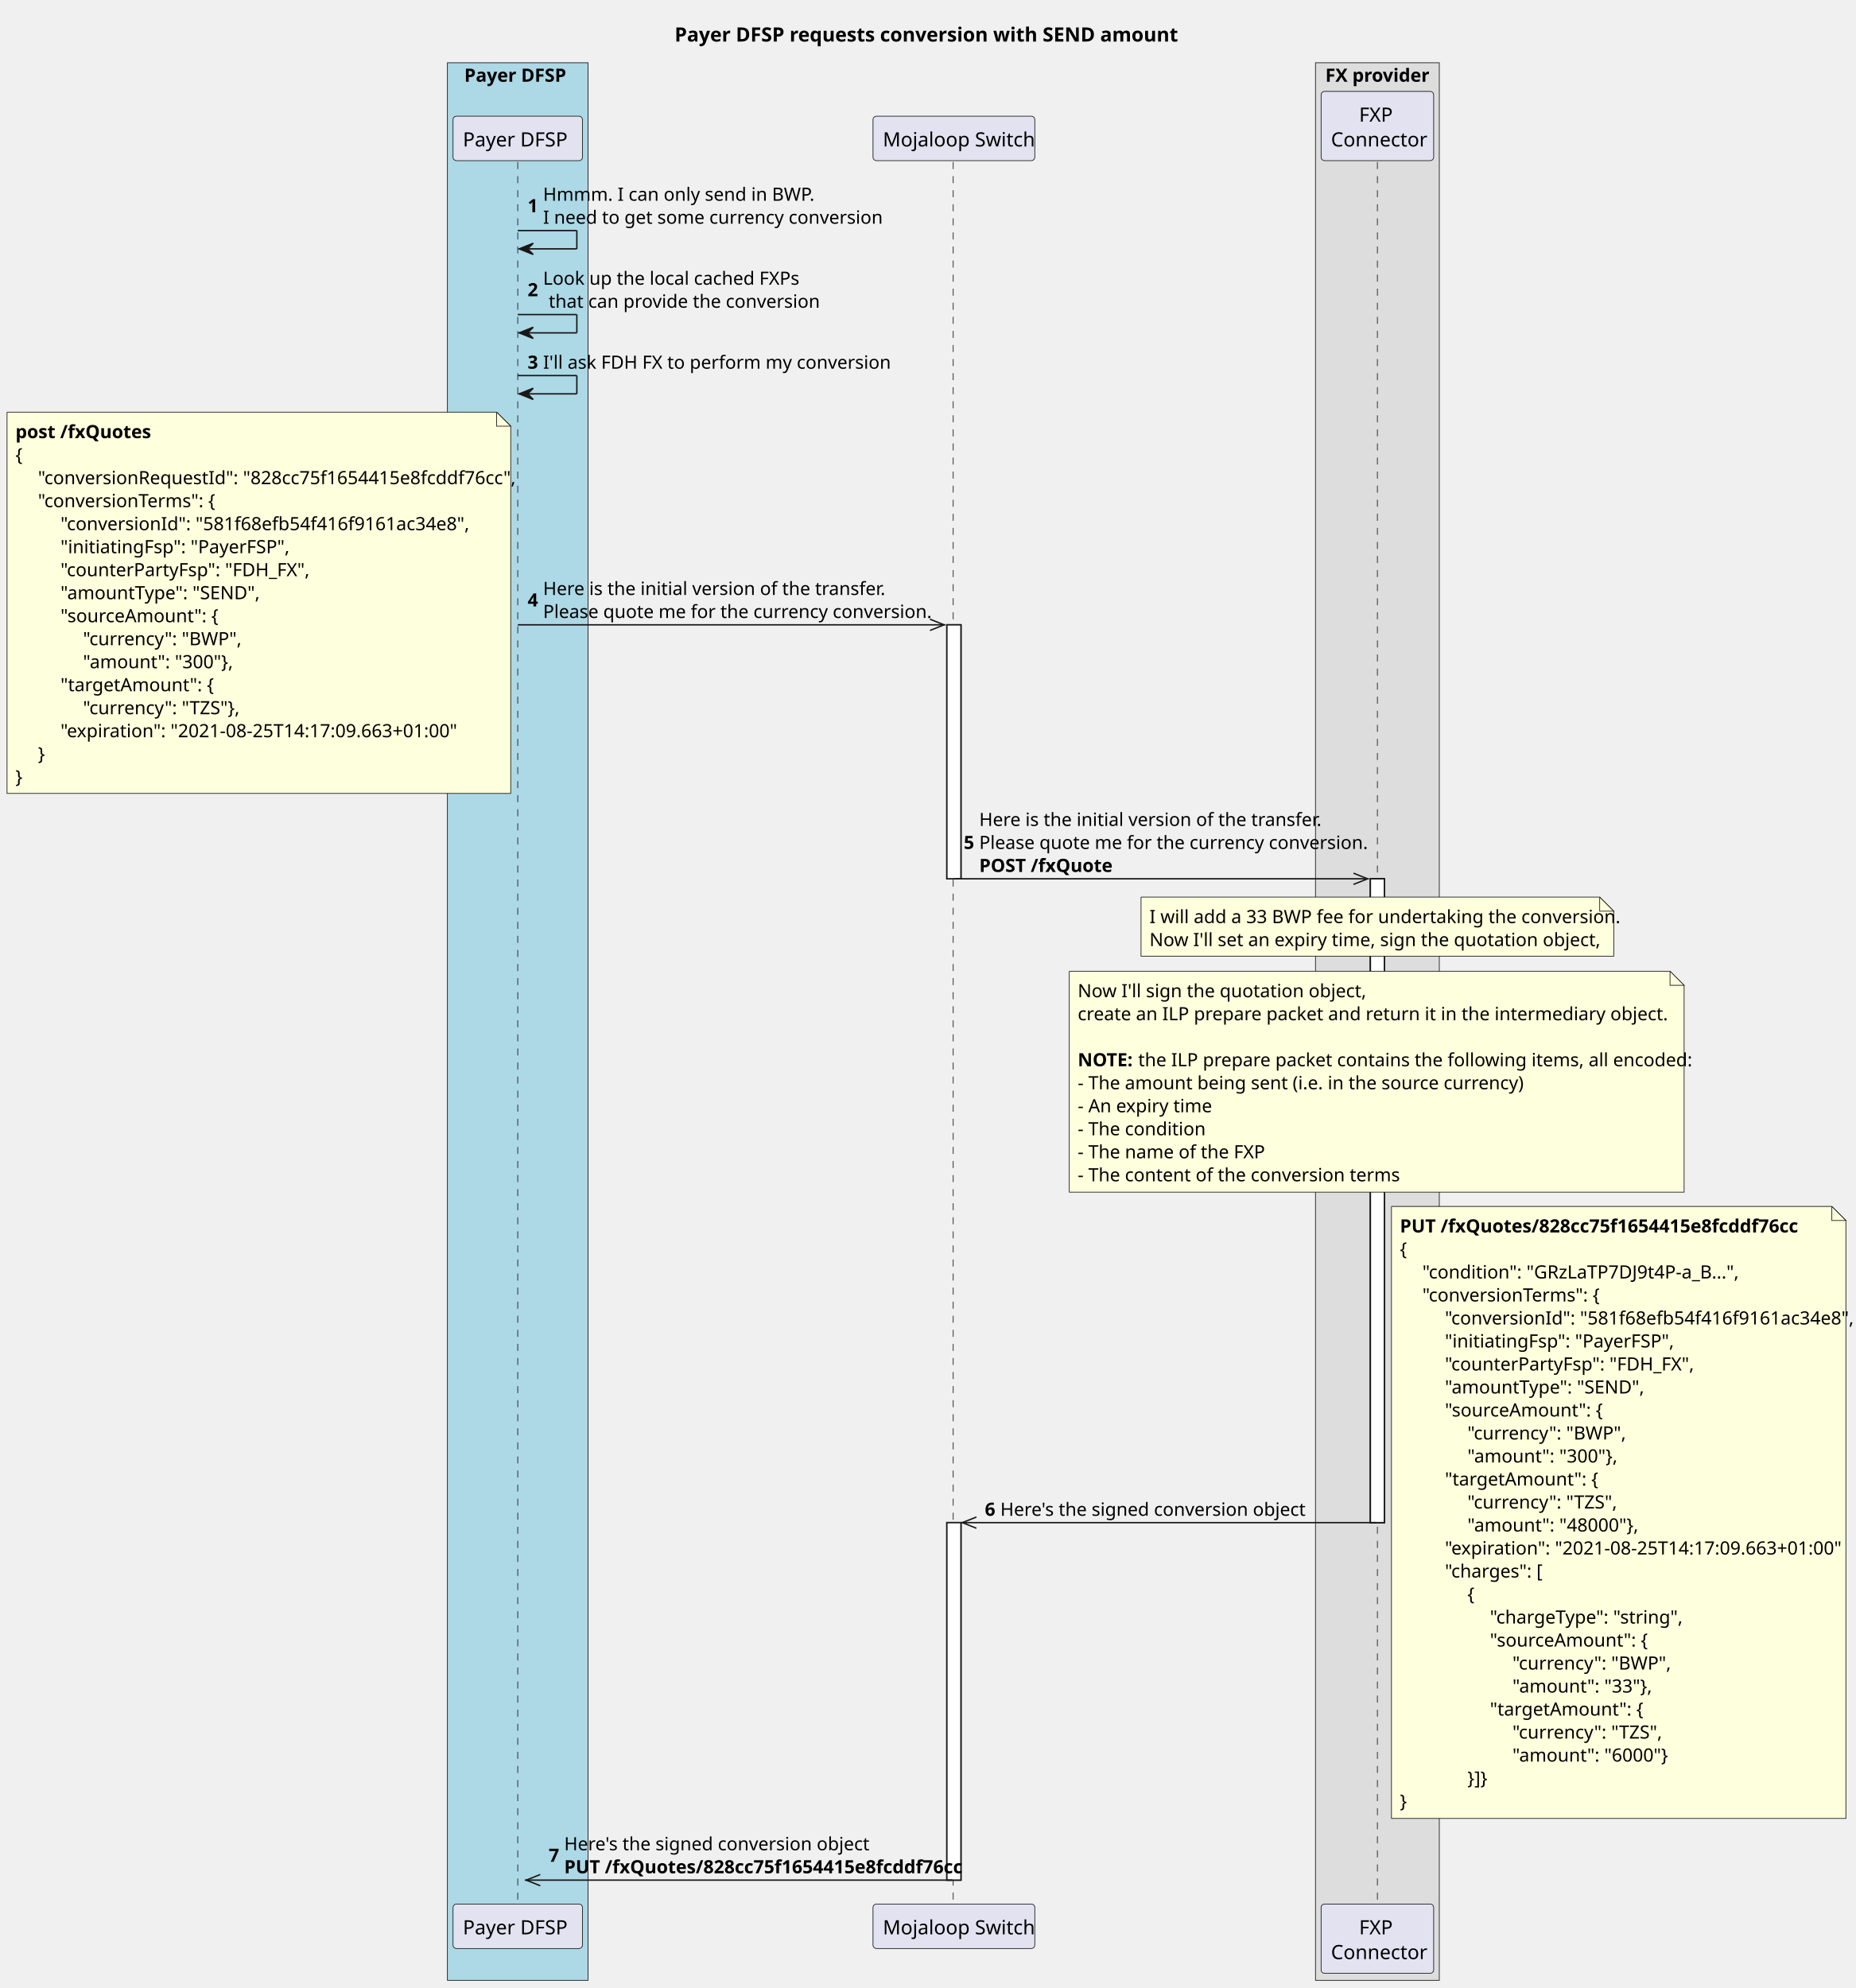
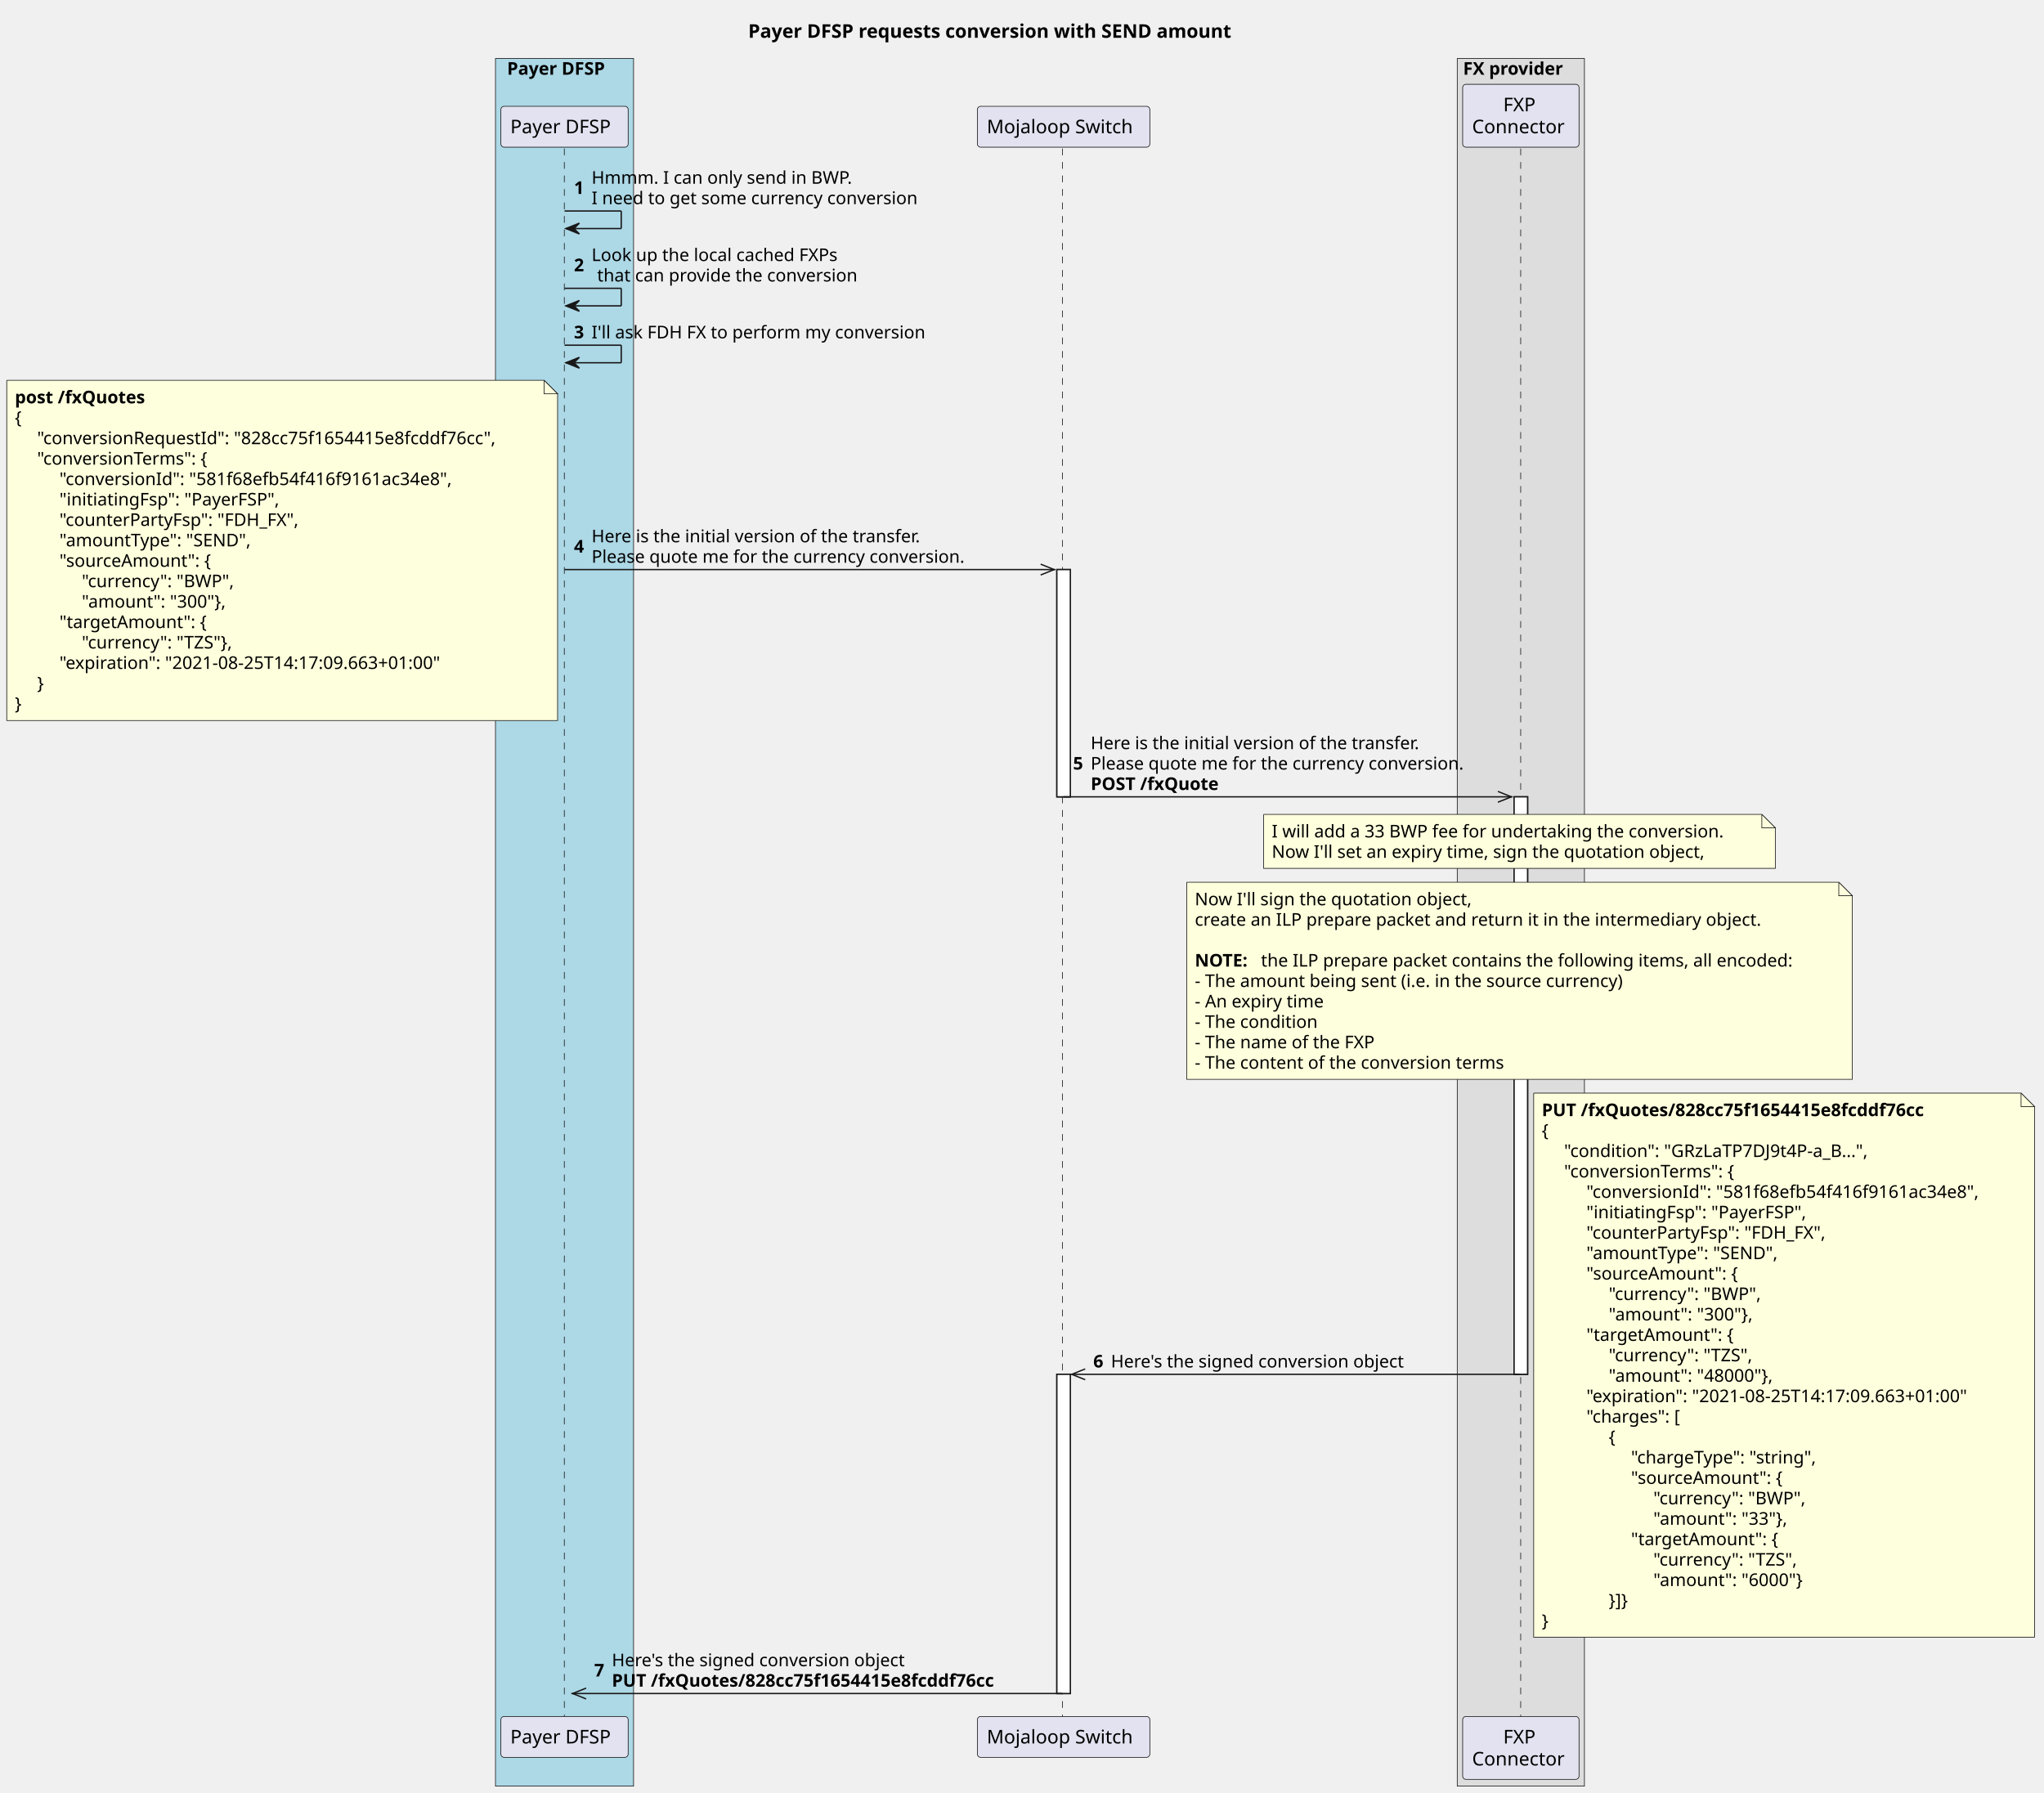
- <svg xmlns="http://www.w3.org/2000/svg" contentStyleType="text/css" height="1413px" preserveAspectRatio="none" style="width:1319px;height:1413px;background:#FFFFFF;" version="1.1" viewBox="0 0 1319 1413" width="1319px" zoomAndPan="magnify">
+ <svg xmlns="http://www.w3.org/2000/svg" contentStyleType="text/css" height="1328px" preserveAspectRatio="none" style="width:1514px;height:1328px;background:#FFFFFF;" version="1.1" viewBox="0 0 1514 1328" width="1514px" zoomAndPan="magnify">
  <defs />
  <g>
-     <text fill="#000000" font-family="sans-serif" font-size="14" font-weight="bold" lengthAdjust="spacing" textLength="362" x="479.5" y="29.533">Payer DFSP requests conversion with SEND amount</text>
-     <rect fill="#ADD8E6" height="1362.938" style="stroke:#181818;stroke-width:0.5;" width="100" x="318" y="44.609" />
-     <text fill="#000000" font-family="sans-serif" font-size="13" font-weight="bold" lengthAdjust="spacing" textLength="76" x="330" y="58.105">Payer DFSP</text>
-     <rect fill="#DDDDDD" height="1362.938" style="stroke:#181818;stroke-width:0.5;" width="88" x="935" y="44.609" />
-     <text fill="#000000" font-family="sans-serif" font-size="13" font-weight="bold" lengthAdjust="spacing" textLength="74" x="942" y="58.105">FX provider</text>
-     <rect fill="#FFFFFF" height="180.516" style="stroke:#181818;stroke-width:1.0;" width="10" x="673" y="444.102" />
-     <rect fill="#FFFFFF" height="254.098" style="stroke:#181818;stroke-width:1.0;" width="10" x="673" y="1082.23" />
-     <rect fill="#FFFFFF" height="457.613" style="stroke:#181818;stroke-width:1.0;" width="10" x="974" y="624.617" />
-     <line style="stroke:#181818;stroke-width:0.5;stroke-dasharray:5.0,5.0;" x1="368" x2="368" y1="115.18" y2="1354.328" />
-     <line style="stroke:#181818;stroke-width:0.5;stroke-dasharray:5.0,5.0;" x1="677.5" x2="677.5" y1="115.18" y2="1354.328" />
-     <line style="stroke:#181818;stroke-width:0.5;stroke-dasharray:5.0,5.0;" x1="979" x2="979" y1="115.18" y2="1354.328" />
-     <rect fill="#E2E2F0" height="31.609" rx="2.5" ry="2.5" style="stroke:#181818;stroke-width:0.5;" width="92" x="322" y="82.57" />
-     <text fill="#000000" font-family="sans-serif" font-size="14" lengthAdjust="spacing" textLength="78" x="329" y="104.103">Payer DFSP</text>
-     <rect fill="#E2E2F0" height="31.609" rx="2.5" ry="2.5" style="stroke:#181818;stroke-width:0.5;" width="92" x="322" y="1353.328" />
-     <text fill="#000000" font-family="sans-serif" font-size="14" lengthAdjust="spacing" textLength="78" x="329" y="1374.861">Payer DFSP</text>
-     <rect fill="#E2E2F0" height="31.609" rx="2.5" ry="2.5" style="stroke:#181818;stroke-width:0.5;" width="115" x="620.5" y="82.57" />
-     <text fill="#000000" font-family="sans-serif" font-size="14" lengthAdjust="spacing" textLength="101" x="627.5" y="104.103">Mojaloop Switch</text>
-     <rect fill="#E2E2F0" height="31.609" rx="2.5" ry="2.5" style="stroke:#181818;stroke-width:0.5;" width="115" x="620.5" y="1353.328" />
-     <text fill="#000000" font-family="sans-serif" font-size="14" lengthAdjust="spacing" textLength="101" x="627.5" y="1374.861">Mojaloop Switch</text>
-     <rect fill="#E2E2F0" height="49.219" rx="2.5" ry="2.5" style="stroke:#181818;stroke-width:0.5;" width="80" x="939" y="64.961" />
-     <text fill="#000000" font-family="sans-serif" font-size="14" lengthAdjust="spacing" textLength="26" x="966" y="86.494">FXP</text>
-     <text fill="#000000" font-family="sans-serif" font-size="14" lengthAdjust="spacing" textLength="66" x="946" y="104.103">Connector</text>
-     <rect fill="#E2E2F0" height="49.219" rx="2.5" ry="2.5" style="stroke:#181818;stroke-width:0.5;" width="80" x="939" y="1353.328" />
-     <text fill="#000000" font-family="sans-serif" font-size="14" lengthAdjust="spacing" textLength="26" x="966" y="1374.861">FXP</text>
-     <text fill="#000000" font-family="sans-serif" font-size="14" lengthAdjust="spacing" textLength="66" x="946" y="1392.471">Connector</text>
-     <rect fill="#FFFFFF" height="180.516" style="stroke:#181818;stroke-width:1.0;" width="10" x="673" y="444.102" />
-     <rect fill="#FFFFFF" height="254.098" style="stroke:#181818;stroke-width:1.0;" width="10" x="673" y="1082.23" />
-     <rect fill="#FFFFFF" height="457.613" style="stroke:#181818;stroke-width:1.0;" width="10" x="974" y="624.617" />
-     <line style="stroke:#181818;stroke-width:1.0;" x1="368" x2="410" y1="163.883" y2="163.883" />
-     <line style="stroke:#181818;stroke-width:1.0;" x1="410" x2="410" y1="163.883" y2="176.883" />
-     <line style="stroke:#181818;stroke-width:1.0;" x1="369" x2="410" y1="176.883" y2="176.883" />
-     <polygon fill="#181818" points="379,172.883,369,176.883,379,180.883,375,176.883" style="stroke:#181818;stroke-width:1.0;" />
-     <text fill="#000000" font-family="sans-serif" font-size="13" font-weight="bold" lengthAdjust="spacing" textLength="7" x="375" y="150.851">1</text>
-     <text fill="#000000" font-family="sans-serif" font-size="13" lengthAdjust="spacing" textLength="191" x="386" y="142.675">Hmmm. I can only send in BWP.</text>
-     <text fill="#000000" font-family="sans-serif" font-size="13" lengthAdjust="spacing" textLength="227" x="386" y="159.026">I need to get some currency conversion</text>
-     <line style="stroke:#181818;stroke-width:1.0;" x1="368" x2="410" y1="223.586" y2="223.586" />
-     <line style="stroke:#181818;stroke-width:1.0;" x1="410" x2="410" y1="223.586" y2="236.586" />
-     <line style="stroke:#181818;stroke-width:1.0;" x1="369" x2="410" y1="236.586" y2="236.586" />
-     <polygon fill="#181818" points="379,232.586,369,236.586,379,240.586,375,236.586" style="stroke:#181818;stroke-width:1.0;" />
-     <text fill="#000000" font-family="sans-serif" font-size="13" font-weight="bold" lengthAdjust="spacing" textLength="7" x="375" y="210.554">2</text>
-     <text fill="#000000" font-family="sans-serif" font-size="13" lengthAdjust="spacing" textLength="180" x="386" y="202.378">Look up the local cached FXPs</text>
-     <text fill="#000000" font-family="sans-serif" font-size="13" lengthAdjust="spacing" textLength="178" x="390" y="218.73">that can provide the conversion</text>
-     <line style="stroke:#181818;stroke-width:1.0;" x1="368" x2="410" y1="266.938" y2="266.938" />
-     <line style="stroke:#181818;stroke-width:1.0;" x1="410" x2="410" y1="266.938" y2="279.938" />
-     <line style="stroke:#181818;stroke-width:1.0;" x1="369" x2="410" y1="279.938" y2="279.938" />
-     <polygon fill="#181818" points="379,275.938,369,279.938,379,283.938,375,279.938" style="stroke:#181818;stroke-width:1.0;" />
-     <text fill="#000000" font-family="sans-serif" font-size="13" font-weight="bold" lengthAdjust="spacing" textLength="7" x="375" y="262.081">3</text>
-     <text fill="#000000" font-family="sans-serif" font-size="13" lengthAdjust="spacing" textLength="234" x="386" y="262.081">I'll ask FDH FX to perform my conversion</text>
-     <line style="stroke:#181818;stroke-width:1.0;" x1="671" x2="661" y1="444.102" y2="440.102" />
-     <line style="stroke:#181818;stroke-width:1.0;" x1="671" x2="661" y1="444.102" y2="448.102" />
-     <line style="stroke:#181818;stroke-width:1.0;" x1="368" x2="672" y1="444.102" y2="444.102" />
-     <text fill="#000000" font-family="sans-serif" font-size="13" font-weight="bold" lengthAdjust="spacing" textLength="7" x="375" y="431.069">4</text>
-     <text fill="#000000" font-family="sans-serif" font-size="13" lengthAdjust="spacing" textLength="228" x="386" y="422.894">Here is the initial version of the transfer.</text>
-     <text fill="#000000" font-family="sans-serif" font-size="13" lengthAdjust="spacing" textLength="261" x="386" y="439.245">Please quote me for the currency conversion.</text>
-     <path d="M5,292.938 L5,563.938 L363,563.938 L363,302.938 L353,292.938 L5,292.938 " fill="#FEFFDD" style="stroke:#181818;stroke-width:0.5;" />
-     <path d="M353,292.938 L353,302.938 L363,302.938 L353,292.938 " fill="#FEFFDD" style="stroke:#181818;stroke-width:0.5;" />
-     <text fill="#000000" font-family="sans-serif" font-size="13" font-weight="bold" lengthAdjust="spacing" textLength="90" x="11" y="311.433">post /fxQuotes</text>
-     <text fill="#000000" font-family="sans-serif" font-size="13" lengthAdjust="spacing" textLength="4" x="11" y="327.784">{</text>
-     <text fill="#000000" font-family="sans-serif" font-size="13" lengthAdjust="spacing" textLength="321" x="27" y="344.136">"conversionRequestId": "828cc75f1654415e8fcddf76cc",</text>
-     <text fill="#000000" font-family="sans-serif" font-size="13" lengthAdjust="spacing" textLength="119" x="27" y="360.487">"conversionTerms": {</text>
-     <text fill="#000000" font-family="sans-serif" font-size="13" lengthAdjust="spacing" textLength="269" x="43" y="376.839">"conversionId": "581f68efb54f416f9161ac34e8",</text>
-     <text fill="#000000" font-family="sans-serif" font-size="13" lengthAdjust="spacing" textLength="162" x="43" y="393.19">"initiatingFsp": "PayerFSP",</text>
-     <text fill="#000000" font-family="sans-serif" font-size="13" lengthAdjust="spacing" textLength="176" x="43" y="409.542">"counterPartyFsp": "FDH_FX",</text>
-     <text fill="#000000" font-family="sans-serif" font-size="13" lengthAdjust="spacing" textLength="139" x="43" y="425.894">"amountType": "SEND",</text>
-     <text fill="#000000" font-family="sans-serif" font-size="13" lengthAdjust="spacing" textLength="106" x="43" y="442.245">"sourceAmount": {</text>
-     <text fill="#000000" font-family="sans-serif" font-size="13" lengthAdjust="spacing" textLength="113" x="59" y="458.597">"currency": "BWP",</text>
-     <text fill="#000000" font-family="sans-serif" font-size="13" lengthAdjust="spacing" textLength="100" x="59" y="474.948">"amount": "300"},</text>
-     <text fill="#000000" font-family="sans-serif" font-size="13" lengthAdjust="spacing" textLength="100" x="43" y="491.3">"targetAmount": {</text>
-     <text fill="#000000" font-family="sans-serif" font-size="13" lengthAdjust="spacing" textLength="109" x="59" y="507.651">"currency": "TZS"},</text>
-     <text fill="#000000" font-family="sans-serif" font-size="13" lengthAdjust="spacing" textLength="270" x="43" y="524.003">"expiration": "2021-08-25T14:17:09.663+01:00"</text>
-     <text fill="#000000" font-family="sans-serif" font-size="13" lengthAdjust="spacing" textLength="4" x="27" y="540.355">}</text>
-     <text fill="#000000" font-family="sans-serif" font-size="13" lengthAdjust="spacing" textLength="4" x="11" y="556.706">}</text>
-     <line style="stroke:#181818;stroke-width:1.0;" x1="972" x2="962" y1="624.617" y2="620.617" />
-     <line style="stroke:#181818;stroke-width:1.0;" x1="972" x2="962" y1="624.617" y2="628.617" />
-     <line style="stroke:#181818;stroke-width:1.0;" x1="678" x2="973" y1="624.617" y2="624.617" />
-     <text fill="#000000" font-family="sans-serif" font-size="13" font-weight="bold" lengthAdjust="spacing" textLength="7" x="685" y="603.409">5</text>
-     <text fill="#000000" font-family="sans-serif" font-size="13" lengthAdjust="spacing" textLength="228" x="696" y="587.058">Here is the initial version of the transfer.</text>
-     <text fill="#000000" font-family="sans-serif" font-size="13" lengthAdjust="spacing" textLength="261" x="696" y="603.409">Please quote me for the currency conversion.</text>
-     <text fill="#000000" font-family="sans-serif" font-size="13" font-weight="bold" lengthAdjust="spacing" textLength="94" x="696" y="619.761">POST /fxQuote</text>
-     <path d="M811,637.617 L811,679.617 L1147,679.617 L1147,647.617 L1137,637.617 L811,637.617 " fill="#FEFFDD" style="stroke:#181818;stroke-width:0.5;" />
-     <path d="M1137,637.617 L1137,647.617 L1147,647.617 L1137,637.617 " fill="#FEFFDD" style="stroke:#181818;stroke-width:0.5;" />
-     <text fill="#000000" font-family="sans-serif" font-size="13" lengthAdjust="spacing" textLength="315" x="817" y="656.112">I will add a 33 BWP fee for undertaking the conversion.</text>
-     <text fill="#000000" font-family="sans-serif" font-size="13" lengthAdjust="spacing" textLength="302" x="817" y="672.464">Now I'll set an expiry time, sign the quotation object,</text>
-     <path d="M760,690.32 L760,847.32 L1197,847.32 L1197,700.32 L1187,690.32 L760,690.32 " fill="#FEFFDD" style="stroke:#181818;stroke-width:0.5;" />
-     <path d="M1187,690.32 L1187,700.32 L1197,700.32 L1187,690.32 " fill="#FEFFDD" style="stroke:#181818;stroke-width:0.5;" />
-     <text fill="#000000" font-family="sans-serif" font-size="13" lengthAdjust="spacing" textLength="190" x="766" y="708.815">Now I'll sign the quotation object,</text>
-     <text fill="#000000" font-family="sans-serif" font-size="13" lengthAdjust="spacing" textLength="394" x="766" y="725.167">create an ILP prepare packet and return it in the intermediary object.</text>
-     <text fill="#000000" font-family="sans-serif" font-size="13" lengthAdjust="spacing" textLength="4" x="766" y="741.519"> </text>
-     <text fill="#000000" font-family="sans-serif" font-size="13" font-weight="bold" lengthAdjust="spacing" textLength="39" x="766" y="757.87">NOTE:</text>
-     <text fill="#000000" font-family="sans-serif" font-size="13" lengthAdjust="spacing" textLength="373" x="809" y="757.87">the ILP prepare packet contains the following items, all encoded:</text>
-     <text fill="#000000" font-family="sans-serif" font-size="13" lengthAdjust="spacing" textLength="303" x="766" y="774.222">- The amount being sent (i.e. in the source currency)</text>
-     <text fill="#000000" font-family="sans-serif" font-size="13" lengthAdjust="spacing" textLength="92" x="766" y="790.573">- An expiry time</text>
-     <text fill="#000000" font-family="sans-serif" font-size="13" lengthAdjust="spacing" textLength="85" x="766" y="806.925">- The condition</text>
-     <text fill="#000000" font-family="sans-serif" font-size="13" lengthAdjust="spacing" textLength="129" x="766" y="823.276">- The name of the FXP</text>
-     <text fill="#000000" font-family="sans-serif" font-size="13" lengthAdjust="spacing" textLength="214" x="766" y="839.628">- The content of the conversion terms</text>
-     <line style="stroke:#181818;stroke-width:1.0;" x1="684" x2="694" y1="1082.23" y2="1078.23" />
-     <line style="stroke:#181818;stroke-width:1.0;" x1="684" x2="694" y1="1082.23" y2="1086.23" />
-     <line style="stroke:#181818;stroke-width:1.0;" x1="683" x2="978" y1="1082.23" y2="1082.23" />
-     <text fill="#000000" font-family="sans-serif" font-size="13" font-weight="bold" lengthAdjust="spacing" textLength="7" x="700" y="1077.374">6</text>
-     <text fill="#000000" font-family="sans-serif" font-size="13" lengthAdjust="spacing" textLength="204" x="711" y="1077.374">Here's the signed conversion object</text>
-     <path d="M989,857.484 L989,1292.484 L1312,1292.484 L1312,867.484 L1302,857.484 L989,857.484 " fill="#FEFFDD" style="stroke:#181818;stroke-width:0.5;" />
-     <path d="M1302,857.484 L1302,867.484 L1312,867.484 L1302,857.484 " fill="#FEFFDD" style="stroke:#181818;stroke-width:0.5;" />
-     <text fill="#000000" font-family="sans-serif" font-size="13" font-weight="bold" lengthAdjust="spacing" textLength="270" x="995" y="875.98">PUT /fxQuotes/828cc75f1654415e8fcddf76cc</text>
-     <text fill="#000000" font-family="sans-serif" font-size="13" lengthAdjust="spacing" textLength="4" x="995" y="892.331">{</text>
-     <text fill="#000000" font-family="sans-serif" font-size="13" lengthAdjust="spacing" textLength="228" x="1011" y="908.683">"condition": "GRzLaTP7DJ9t4P-a_B...",</text>
-     <text fill="#000000" font-family="sans-serif" font-size="13" lengthAdjust="spacing" textLength="119" x="1011" y="925.034">"conversionTerms": {</text>
-     <text fill="#000000" font-family="sans-serif" font-size="13" lengthAdjust="spacing" textLength="269" x="1027" y="941.386">"conversionId": "581f68efb54f416f9161ac34e8",</text>
-     <text fill="#000000" font-family="sans-serif" font-size="13" lengthAdjust="spacing" textLength="162" x="1027" y="957.737">"initiatingFsp": "PayerFSP",</text>
-     <text fill="#000000" font-family="sans-serif" font-size="13" lengthAdjust="spacing" textLength="176" x="1027" y="974.089">"counterPartyFsp": "FDH_FX",</text>
-     <text fill="#000000" font-family="sans-serif" font-size="13" lengthAdjust="spacing" textLength="139" x="1027" y="990.44">"amountType": "SEND",</text>
-     <text fill="#000000" font-family="sans-serif" font-size="13" lengthAdjust="spacing" textLength="106" x="1027" y="1006.792">"sourceAmount": {</text>
-     <text fill="#000000" font-family="sans-serif" font-size="13" lengthAdjust="spacing" textLength="113" x="1043" y="1023.144">"currency": "BWP",</text>
-     <text fill="#000000" font-family="sans-serif" font-size="13" lengthAdjust="spacing" textLength="100" x="1043" y="1039.495">"amount": "300"},</text>
-     <text fill="#000000" font-family="sans-serif" font-size="13" lengthAdjust="spacing" textLength="100" x="1027" y="1055.847">"targetAmount": {</text>
-     <text fill="#000000" font-family="sans-serif" font-size="13" lengthAdjust="spacing" textLength="105" x="1043" y="1072.198">"currency": "TZS",</text>
-     <text fill="#000000" font-family="sans-serif" font-size="13" lengthAdjust="spacing" textLength="114" x="1043" y="1088.55">"amount": "48000"},</text>
-     <text fill="#000000" font-family="sans-serif" font-size="13" lengthAdjust="spacing" textLength="270" x="1027" y="1104.901">"expiration": "2021-08-25T14:17:09.663+01:00"</text>
-     <text fill="#000000" font-family="sans-serif" font-size="13" lengthAdjust="spacing" textLength="68" x="1027" y="1121.253">"charges": [</text>
-     <text fill="#000000" font-family="sans-serif" font-size="13" lengthAdjust="spacing" textLength="4" x="1043" y="1137.604">{</text>
-     <text fill="#000000" font-family="sans-serif" font-size="13" lengthAdjust="spacing" textLength="131" x="1059" y="1153.956">"chargeType": "string",</text>
-     <text fill="#000000" font-family="sans-serif" font-size="13" lengthAdjust="spacing" textLength="106" x="1059" y="1170.308">"sourceAmount": {</text>
-     <text fill="#000000" font-family="sans-serif" font-size="13" lengthAdjust="spacing" textLength="113" x="1075" y="1186.659">"currency": "BWP",</text>
-     <text fill="#000000" font-family="sans-serif" font-size="13" lengthAdjust="spacing" textLength="93" x="1075" y="1203.011">"amount": "33"},</text>
-     <text fill="#000000" font-family="sans-serif" font-size="13" lengthAdjust="spacing" textLength="100" x="1059" y="1219.362">"targetAmount": {</text>
-     <text fill="#000000" font-family="sans-serif" font-size="13" lengthAdjust="spacing" textLength="105" x="1075" y="1235.714">"currency": "TZS",</text>
-     <text fill="#000000" font-family="sans-serif" font-size="13" lengthAdjust="spacing" textLength="103" x="1075" y="1252.065">"amount": "6000"}</text>
-     <text fill="#000000" font-family="sans-serif" font-size="13" lengthAdjust="spacing" textLength="12" x="1043" y="1268.417">}]}</text>
-     <text fill="#000000" font-family="sans-serif" font-size="13" lengthAdjust="spacing" textLength="4" x="995" y="1284.769">}</text>
-     <line style="stroke:#181818;stroke-width:1.0;" x1="374" x2="384" y1="1336.328" y2="1332.328" />
-     <line style="stroke:#181818;stroke-width:1.0;" x1="374" x2="384" y1="1336.328" y2="1340.328" />
-     <line style="stroke:#181818;stroke-width:1.0;" x1="373" x2="677" y1="1336.328" y2="1336.328" />
-     <text fill="#000000" font-family="sans-serif" font-size="13" font-weight="bold" lengthAdjust="spacing" textLength="7" x="390" y="1323.296">7</text>
-     <text fill="#000000" font-family="sans-serif" font-size="13" lengthAdjust="spacing" textLength="204" x="401" y="1315.12">Here's the signed conversion object</text>
-     <text fill="#000000" font-family="sans-serif" font-size="13" font-weight="bold" lengthAdjust="spacing" textLength="270" x="401" y="1331.472">PUT /fxQuotes/828cc75f1654415e8fcddf76cc</text>
+     <text fill="#000000" font-family="sans-serif" font-size="14" font-weight="bold" lengthAdjust="spacing" textLength="409.028" x="554.202" y="27.995">Payer DFSP requests conversion with SEND amount</text>
+     <rect fill="#ADD8E6" height="1279.688" style="stroke:#181818;stroke-width:0.5;" width="102.288" x="367" y="43.297" />
+     <text fill="#000000" font-family="sans-serif" font-size="13" font-weight="bold" lengthAdjust="spacing" textLength="85.09" x="375.599" y="55.364">Payer DFSP</text>
+     <rect fill="#DDDDDD" height="1279.688" style="stroke:#181818;stroke-width:0.5;" width="94.208" x="1079.391" y="43.297" />
+     <text fill="#000000" font-family="sans-serif" font-size="13" font-weight="bold" lengthAdjust="spacing" textLength="85.541" x="1083.725" y="55.364">FX provider</text>
+     <rect fill="#FFFFFF" height="168.328" style="stroke:#181818;stroke-width:1.0;" width="10" x="782.817" y="421.883" />
+     <rect fill="#FFFFFF" height="236.426" style="stroke:#181818;stroke-width:1.0;" width="10" x="782.817" y="1017.965" />
+     <rect fill="#FFFFFF" height="427.754" style="stroke:#181818;stroke-width:1.0;" width="10" x="1121.495" y="590.211" />
+     <line style="stroke:#181818;stroke-width:0.5;stroke-dasharray:5.0,5.0;" x1="418" x2="418" y1="110.023" y2="1272.391" />
+     <line style="stroke:#181818;stroke-width:0.5;stroke-dasharray:5.0,5.0;" x1="786.939" x2="786.939" y1="110.023" y2="1272.391" />
+     <line style="stroke:#181818;stroke-width:0.5;stroke-dasharray:5.0,5.0;" x1="1126.391" x2="1126.391" y1="110.023" y2="1272.391" />
+     <rect fill="#E2E2F0" height="30.297" rx="2.5" ry="2.5" style="stroke:#181818;stroke-width:0.5;" width="94.288" x="371" y="78.727" />
+     <text fill="#000000" font-family="sans-serif" font-size="14" lengthAdjust="spacing" textLength="80.288" x="378" y="98.722">Payer DFSP</text>
+     <rect fill="#E2E2F0" height="30.297" rx="2.5" ry="2.5" style="stroke:#181818;stroke-width:0.5;" width="94.288" x="371" y="1271.391" />
+     <text fill="#000000" font-family="sans-serif" font-size="14" lengthAdjust="spacing" textLength="80.288" x="378" y="1291.386">Payer DFSP</text>
+     <rect fill="#E2E2F0" height="30.297" rx="2.5" ry="2.5" style="stroke:#181818;stroke-width:0.5;" width="127.757" x="723.939" y="78.727" />
+     <text fill="#000000" font-family="sans-serif" font-size="14" lengthAdjust="spacing" textLength="113.757" x="730.939" y="98.722">Mojaloop Switch</text>
+     <rect fill="#E2E2F0" height="30.297" rx="2.5" ry="2.5" style="stroke:#181818;stroke-width:0.5;" width="127.757" x="723.939" y="1271.391" />
+     <text fill="#000000" font-family="sans-serif" font-size="14" lengthAdjust="spacing" textLength="113.757" x="730.939" y="1291.386">Mojaloop Switch</text>
+     <rect fill="#E2E2F0" height="46.594" rx="2.5" ry="2.5" style="stroke:#181818;stroke-width:0.5;" width="86.208" x="1083.391" y="62.43" />
+     <text fill="#000000" font-family="sans-serif" font-size="14" lengthAdjust="spacing" textLength="26.086" x="1113.452" y="82.425">FXP</text>
+     <text fill="#000000" font-family="sans-serif" font-size="14" lengthAdjust="spacing" textLength="72.208" x="1090.391" y="98.722">Connector</text>
+     <rect fill="#E2E2F0" height="46.594" rx="2.5" ry="2.5" style="stroke:#181818;stroke-width:0.5;" width="86.208" x="1083.391" y="1271.391" />
+     <text fill="#000000" font-family="sans-serif" font-size="14" lengthAdjust="spacing" textLength="26.086" x="1113.452" y="1291.386">FXP</text>
+     <text fill="#000000" font-family="sans-serif" font-size="14" lengthAdjust="spacing" textLength="72.208" x="1090.391" y="1307.683">Connector</text>
+     <rect fill="#FFFFFF" height="168.328" style="stroke:#181818;stroke-width:1.0;" width="10" x="782.817" y="421.883" />
+     <rect fill="#FFFFFF" height="236.426" style="stroke:#181818;stroke-width:1.0;" width="10" x="782.817" y="1017.965" />
+     <rect fill="#FFFFFF" height="427.754" style="stroke:#181818;stroke-width:1.0;" width="10" x="1121.495" y="590.211" />
+     <line style="stroke:#181818;stroke-width:1.0;" x1="418.144" x2="460.144" y1="156.289" y2="156.289" />
+     <line style="stroke:#181818;stroke-width:1.0;" x1="460.144" x2="460.144" y1="156.289" y2="169.289" />
+     <line style="stroke:#181818;stroke-width:1.0;" x1="419.144" x2="460.144" y1="169.289" y2="169.289" />
+     <polygon fill="#181818" points="429.144,165.289,419.144,169.289,429.144,173.289,425.144,169.289" style="stroke:#181818;stroke-width:1.0;" />
+     <text fill="#000000" font-family="sans-serif" font-size="13" font-weight="bold" lengthAdjust="spacing" textLength="9.045" x="425.144" y="143.657">1</text>
+     <text fill="#000000" font-family="sans-serif" font-size="13" lengthAdjust="spacing" textLength="208.235" x="438.19" y="136.09">Hmmm. I can only send in BWP.</text>
+     <text fill="#000000" font-family="sans-serif" font-size="13" lengthAdjust="spacing" textLength="259.01" x="438.19" y="151.223">I need to get some currency conversion</text>
+     <line style="stroke:#181818;stroke-width:1.0;" x1="418.144" x2="460.144" y1="213.555" y2="213.555" />
+     <line style="stroke:#181818;stroke-width:1.0;" x1="460.144" x2="460.144" y1="213.555" y2="226.555" />
+     <line style="stroke:#181818;stroke-width:1.0;" x1="419.144" x2="460.144" y1="226.555" y2="226.555" />
+     <polygon fill="#181818" points="429.144,222.555,419.144,226.555,429.144,230.555,425.144,226.555" style="stroke:#181818;stroke-width:1.0;" />
+     <text fill="#000000" font-family="sans-serif" font-size="13" font-weight="bold" lengthAdjust="spacing" textLength="9.045" x="425.144" y="200.922">2</text>
+     <text fill="#000000" font-family="sans-serif" font-size="13" lengthAdjust="spacing" textLength="197.203" x="438.19" y="193.356">Look up the local cached FXPs</text>
+     <text fill="#000000" font-family="sans-serif" font-size="13" lengthAdjust="spacing" textLength="207.676" x="442.322" y="208.489">that can provide the conversion</text>
+     <line style="stroke:#181818;stroke-width:1.0;" x1="418.144" x2="460.144" y1="255.688" y2="255.688" />
+     <line style="stroke:#181818;stroke-width:1.0;" x1="460.144" x2="460.144" y1="255.688" y2="268.688" />
+     <line style="stroke:#181818;stroke-width:1.0;" x1="419.144" x2="460.144" y1="268.688" y2="268.688" />
+     <polygon fill="#181818" points="429.144,264.688,419.144,268.688,429.144,272.688,425.144,268.688" style="stroke:#181818;stroke-width:1.0;" />
+     <text fill="#000000" font-family="sans-serif" font-size="13" font-weight="bold" lengthAdjust="spacing" textLength="9.045" x="425.144" y="250.622">3</text>
+     <text fill="#000000" font-family="sans-serif" font-size="13" lengthAdjust="spacing" textLength="265.967" x="438.19" y="250.622">I'll ask FDH FX to perform my conversion</text>
+     <line style="stroke:#181818;stroke-width:1.0;" x1="780.817" x2="770.817" y1="421.883" y2="417.883" />
+     <line style="stroke:#181818;stroke-width:1.0;" x1="780.817" x2="770.817" y1="421.883" y2="425.883" />
+     <line style="stroke:#181818;stroke-width:1.0;" x1="418.144" x2="781.817" y1="421.883" y2="421.883" />
+     <text fill="#000000" font-family="sans-serif" font-size="13" font-weight="bold" lengthAdjust="spacing" textLength="9.045" x="425.144" y="409.25">4</text>
+     <text fill="#000000" font-family="sans-serif" font-size="13" lengthAdjust="spacing" textLength="264.462" x="438.19" y="401.684">Here is the initial version of the transfer.</text>
+     <text fill="#000000" font-family="sans-serif" font-size="13" lengthAdjust="spacing" textLength="296.632" x="438.19" y="416.817">Please quote me for the currency conversion.</text>
+     <path d="M5,281.688 L5,533.688 L413,533.688 L413,291.688 L403,281.688 L5,281.688 " fill="#FEFFDD" style="stroke:#181818;stroke-width:0.5;" />
+     <path d="M403,281.688 L403,291.688 L413,291.688 L403,281.688 " fill="#FEFFDD" style="stroke:#181818;stroke-width:0.5;" />
+     <text fill="#000000" font-family="sans-serif" font-size="13" font-weight="bold" lengthAdjust="spacing" textLength="107.51" x="11" y="298.754">post /fxQuotes</text>
+     <text fill="#000000" font-family="sans-serif" font-size="13" lengthAdjust="spacing" textLength="8.271" x="11" y="313.887">{</text>
+     <text fill="#000000" font-family="sans-serif" font-size="13" lengthAdjust="spacing" textLength="371.027" x="27.529" y="329.02">"conversionRequestId": "828cc75f1654415e8fcddf76cc",</text>
+     <text fill="#000000" font-family="sans-serif" font-size="13" lengthAdjust="spacing" textLength="140.417" x="27.529" y="344.153">"conversionTerms": {</text>
+     <text fill="#000000" font-family="sans-serif" font-size="13" lengthAdjust="spacing" textLength="317.878" x="44.059" y="359.286">"conversionId": "581f68efb54f416f9161ac34e8",</text>
+     <text fill="#000000" font-family="sans-serif" font-size="13" lengthAdjust="spacing" textLength="176.814" x="44.059" y="374.418">"initiatingFsp": "PayerFSP",</text>
+     <text fill="#000000" font-family="sans-serif" font-size="13" lengthAdjust="spacing" textLength="193.172" x="44.059" y="389.551">"counterPartyFsp": "FDH_FX",</text>
+     <text fill="#000000" font-family="sans-serif" font-size="13" lengthAdjust="spacing" textLength="154.807" x="44.059" y="404.684">"amountType": "SEND",</text>
+     <text fill="#000000" font-family="sans-serif" font-size="13" lengthAdjust="spacing" textLength="123.284" x="44.059" y="419.817">"sourceAmount": {</text>
+     <text fill="#000000" font-family="sans-serif" font-size="13" lengthAdjust="spacing" textLength="123.329" x="60.588" y="434.95">"currency": "BWP",</text>
+     <text fill="#000000" font-family="sans-serif" font-size="13" lengthAdjust="spacing" textLength="119.806" x="60.588" y="450.082">"amount": "300"},</text>
+     <text fill="#000000" font-family="sans-serif" font-size="13" lengthAdjust="spacing" textLength="119.584" x="44.059" y="465.215">"targetAmount": {</text>
+     <text fill="#000000" font-family="sans-serif" font-size="13" lengthAdjust="spacing" textLength="127.086" x="60.588" y="480.348">"currency": "TZS"},</text>
+     <text fill="#000000" font-family="sans-serif" font-size="13" lengthAdjust="spacing" textLength="317.377" x="44.059" y="495.481">"expiration": "2021-08-25T14:17:09.663+01:00"</text>
+     <text fill="#000000" font-family="sans-serif" font-size="13" lengthAdjust="spacing" textLength="8.271" x="27.529" y="510.614">}</text>
+     <text fill="#000000" font-family="sans-serif" font-size="13" lengthAdjust="spacing" textLength="8.271" x="11" y="525.747">}</text>
+     <line style="stroke:#181818;stroke-width:1.0;" x1="1119.495" x2="1109.495" y1="590.211" y2="586.211" />
+     <line style="stroke:#181818;stroke-width:1.0;" x1="1119.495" x2="1109.495" y1="590.211" y2="594.211" />
+     <line style="stroke:#181818;stroke-width:1.0;" x1="787.817" x2="1120.495" y1="590.211" y2="590.211" />
+     <text fill="#000000" font-family="sans-serif" font-size="13" font-weight="bold" lengthAdjust="spacing" textLength="9.045" x="794.817" y="570.012">5</text>
+     <text fill="#000000" font-family="sans-serif" font-size="13" lengthAdjust="spacing" textLength="264.462" x="807.863" y="554.879">Here is the initial version of the transfer.</text>
+     <text fill="#000000" font-family="sans-serif" font-size="13" lengthAdjust="spacing" textLength="296.632" x="807.863" y="570.012">Please quote me for the currency conversion.</text>
+     <text fill="#000000" font-family="sans-serif" font-size="13" font-weight="bold" lengthAdjust="spacing" textLength="106.393" x="807.863" y="585.145">POST /fxQuote</text>
+     <path d="M936,603.211 L936,643.211 L1315,643.211 L1315,613.211 L1305,603.211 L936,603.211 " fill="#FEFFDD" style="stroke:#181818;stroke-width:0.5;" />
+     <path d="M1305,603.211 L1305,613.211 L1315,613.211 L1305,603.211 " fill="#FEFFDD" style="stroke:#181818;stroke-width:0.5;" />
+     <text fill="#000000" font-family="sans-serif" font-size="13" lengthAdjust="spacing" textLength="358.852" x="942" y="620.278">I will add a 33 BWP fee for undertaking the conversion.</text>
+     <text fill="#000000" font-family="sans-serif" font-size="13" lengthAdjust="spacing" textLength="345.116" x="942" y="635.411">Now I'll set an expiry time, sign the quotation object,</text>
+     <path d="M879,653.477 L879,799.477 L1372,799.477 L1372,663.477 L1362,653.477 L879,653.477 " fill="#FEFFDD" style="stroke:#181818;stroke-width:0.5;" />
+     <path d="M1362,653.477 L1362,663.477 L1372,663.477 L1362,653.477 " fill="#FEFFDD" style="stroke:#181818;stroke-width:0.5;" />
+     <text fill="#000000" font-family="sans-serif" font-size="13" lengthAdjust="spacing" textLength="218.417" x="885" y="670.543">Now I'll sign the quotation object,</text>
+     <text fill="#000000" font-family="sans-serif" font-size="13" lengthAdjust="spacing" textLength="451.902" x="885" y="685.676">create an ILP prepare packet and return it in the intermediary object.</text>
+     <text fill="#000000" font-family="sans-serif" font-size="13" lengthAdjust="spacing" textLength="4.132" x="885" y="700.809"> </text>
+     <text fill="#000000" font-family="sans-serif" font-size="13" font-weight="bold" lengthAdjust="spacing" textLength="44.878" x="885" y="715.942">NOTE:</text>
+     <text fill="#000000" font-family="sans-serif" font-size="13" lengthAdjust="spacing" textLength="423.078" x="934.01" y="715.942">the ILP prepare packet contains the following items, all encoded:</text>
+     <text fill="#000000" font-family="sans-serif" font-size="13" lengthAdjust="spacing" textLength="344.494" x="885" y="731.075">- The amount being sent (i.e. in the source currency)</text>
+     <text fill="#000000" font-family="sans-serif" font-size="13" lengthAdjust="spacing" textLength="104.184" x="885" y="746.207">- An expiry time</text>
+     <text fill="#000000" font-family="sans-serif" font-size="13" lengthAdjust="spacing" textLength="97.24" x="885" y="761.34">- The condition</text>
+     <text fill="#000000" font-family="sans-serif" font-size="13" lengthAdjust="spacing" textLength="144.485" x="885" y="776.473">- The name of the FXP</text>
+     <text fill="#000000" font-family="sans-serif" font-size="13" lengthAdjust="spacing" textLength="246.13" x="885" y="791.606">- The content of the conversion terms</text>
+     <line style="stroke:#181818;stroke-width:1.0;" x1="793.817" x2="803.817" y1="1017.965" y2="1013.965" />
+     <line style="stroke:#181818;stroke-width:1.0;" x1="793.817" x2="803.817" y1="1017.965" y2="1021.965" />
+     <line style="stroke:#181818;stroke-width:1.0;" x1="792.817" x2="1125.495" y1="1017.965" y2="1017.965" />
+     <text fill="#000000" font-family="sans-serif" font-size="13" font-weight="bold" lengthAdjust="spacing" textLength="9.045" x="809.817" y="1012.899">6</text>
+     <text fill="#000000" font-family="sans-serif" font-size="13" lengthAdjust="spacing" textLength="233.467" x="822.863" y="1012.899">Here's the signed conversion object</text>
+     <path d="M1136,809.672 L1136,1212.672 L1507,1212.672 L1507,819.672 L1497,809.672 L1136,809.672 " fill="#FEFFDD" style="stroke:#181818;stroke-width:0.5;" />
+     <path d="M1497,809.672 L1497,819.672 L1507,819.672 L1497,809.672 " fill="#FEFFDD" style="stroke:#181818;stroke-width:0.5;" />
+     <text fill="#000000" font-family="sans-serif" font-size="13" font-weight="bold" lengthAdjust="spacing" textLength="327.628" x="1142" y="826.739">PUT /fxQuotes/828cc75f1654415e8fcddf76cc</text>
+     <text fill="#000000" font-family="sans-serif" font-size="13" lengthAdjust="spacing" textLength="8.271" x="1142" y="841.872">{</text>
+     <text fill="#000000" font-family="sans-serif" font-size="13" lengthAdjust="spacing" textLength="245.654" x="1158.529" y="857.004">"condition": "GRzLaTP7DJ9t4P-a_B...",</text>
+     <text fill="#000000" font-family="sans-serif" font-size="13" lengthAdjust="spacing" textLength="140.417" x="1158.529" y="872.137">"conversionTerms": {</text>
+     <text fill="#000000" font-family="sans-serif" font-size="13" lengthAdjust="spacing" textLength="317.878" x="1175.059" y="887.27">"conversionId": "581f68efb54f416f9161ac34e8",</text>
+     <text fill="#000000" font-family="sans-serif" font-size="13" lengthAdjust="spacing" textLength="176.814" x="1175.059" y="902.403">"initiatingFsp": "PayerFSP",</text>
+     <text fill="#000000" font-family="sans-serif" font-size="13" lengthAdjust="spacing" textLength="193.172" x="1175.059" y="917.536">"counterPartyFsp": "FDH_FX",</text>
+     <text fill="#000000" font-family="sans-serif" font-size="13" lengthAdjust="spacing" textLength="154.807" x="1175.059" y="932.668">"amountType": "SEND",</text>
+     <text fill="#000000" font-family="sans-serif" font-size="13" lengthAdjust="spacing" textLength="123.284" x="1175.059" y="947.801">"sourceAmount": {</text>
+     <text fill="#000000" font-family="sans-serif" font-size="13" lengthAdjust="spacing" textLength="123.329" x="1191.588" y="962.934">"currency": "BWP",</text>
+     <text fill="#000000" font-family="sans-serif" font-size="13" lengthAdjust="spacing" textLength="119.806" x="1191.588" y="978.067">"amount": "300"},</text>
+     <text fill="#000000" font-family="sans-serif" font-size="13" lengthAdjust="spacing" textLength="119.584" x="1175.059" y="993.2">"targetAmount": {</text>
+     <text fill="#000000" font-family="sans-serif" font-size="13" lengthAdjust="spacing" textLength="118.815" x="1191.588" y="1008.332">"currency": "TZS",</text>
+     <text fill="#000000" font-family="sans-serif" font-size="13" lengthAdjust="spacing" textLength="136.348" x="1191.588" y="1023.465">"amount": "48000"},</text>
+     <text fill="#000000" font-family="sans-serif" font-size="13" lengthAdjust="spacing" textLength="317.377" x="1175.059" y="1038.598">"expiration": "2021-08-25T14:17:09.663+01:00"</text>
+     <text fill="#000000" font-family="sans-serif" font-size="13" lengthAdjust="spacing" textLength="77.264" x="1175.059" y="1053.731">"charges": [</text>
+     <text fill="#000000" font-family="sans-serif" font-size="13" lengthAdjust="spacing" textLength="8.271" x="1191.588" y="1068.864">{</text>
+     <text fill="#000000" font-family="sans-serif" font-size="13" lengthAdjust="spacing" textLength="150.712" x="1208.117" y="1083.997">"chargeType": "string",</text>
+     <text fill="#000000" font-family="sans-serif" font-size="13" lengthAdjust="spacing" textLength="123.284" x="1208.117" y="1099.129">"sourceAmount": {</text>
+     <text fill="#000000" font-family="sans-serif" font-size="13" lengthAdjust="spacing" textLength="123.329" x="1224.647" y="1114.262">"currency": "BWP",</text>
+     <text fill="#000000" font-family="sans-serif" font-size="13" lengthAdjust="spacing" textLength="111.535" x="1224.647" y="1129.395">"amount": "33"},</text>
+     <text fill="#000000" font-family="sans-serif" font-size="13" lengthAdjust="spacing" textLength="119.584" x="1208.117" y="1144.528">"targetAmount": {</text>
+     <text fill="#000000" font-family="sans-serif" font-size="13" lengthAdjust="spacing" textLength="118.815" x="1224.647" y="1159.661">"currency": "TZS",</text>
+     <text fill="#000000" font-family="sans-serif" font-size="13" lengthAdjust="spacing" textLength="123.944" x="1224.647" y="1174.793">"amount": "6000"}</text>
+     <text fill="#000000" font-family="sans-serif" font-size="13" lengthAdjust="spacing" textLength="21.614" x="1191.588" y="1189.926">}]}</text>
+     <text fill="#000000" font-family="sans-serif" font-size="13" lengthAdjust="spacing" textLength="8.271" x="1142" y="1205.059">}</text>
+     <line style="stroke:#181818;stroke-width:1.0;" x1="424.144" x2="434.144" y1="1254.391" y2="1250.391" />
+     <line style="stroke:#181818;stroke-width:1.0;" x1="424.144" x2="434.144" y1="1254.391" y2="1258.391" />
+     <line style="stroke:#181818;stroke-width:1.0;" x1="423.144" x2="786.817" y1="1254.391" y2="1254.391" />
+     <text fill="#000000" font-family="sans-serif" font-size="13" font-weight="bold" lengthAdjust="spacing" textLength="9.045" x="440.144" y="1241.758">7</text>
+     <text fill="#000000" font-family="sans-serif" font-size="13" lengthAdjust="spacing" textLength="233.467" x="453.19" y="1234.192">Here's the signed conversion object</text>
+     <text fill="#000000" font-family="sans-serif" font-size="13" font-weight="bold" lengthAdjust="spacing" textLength="327.628" x="453.19" y="1249.325">PUT /fxQuotes/828cc75f1654415e8fcddf76cc</text>
  </g>
</svg>
